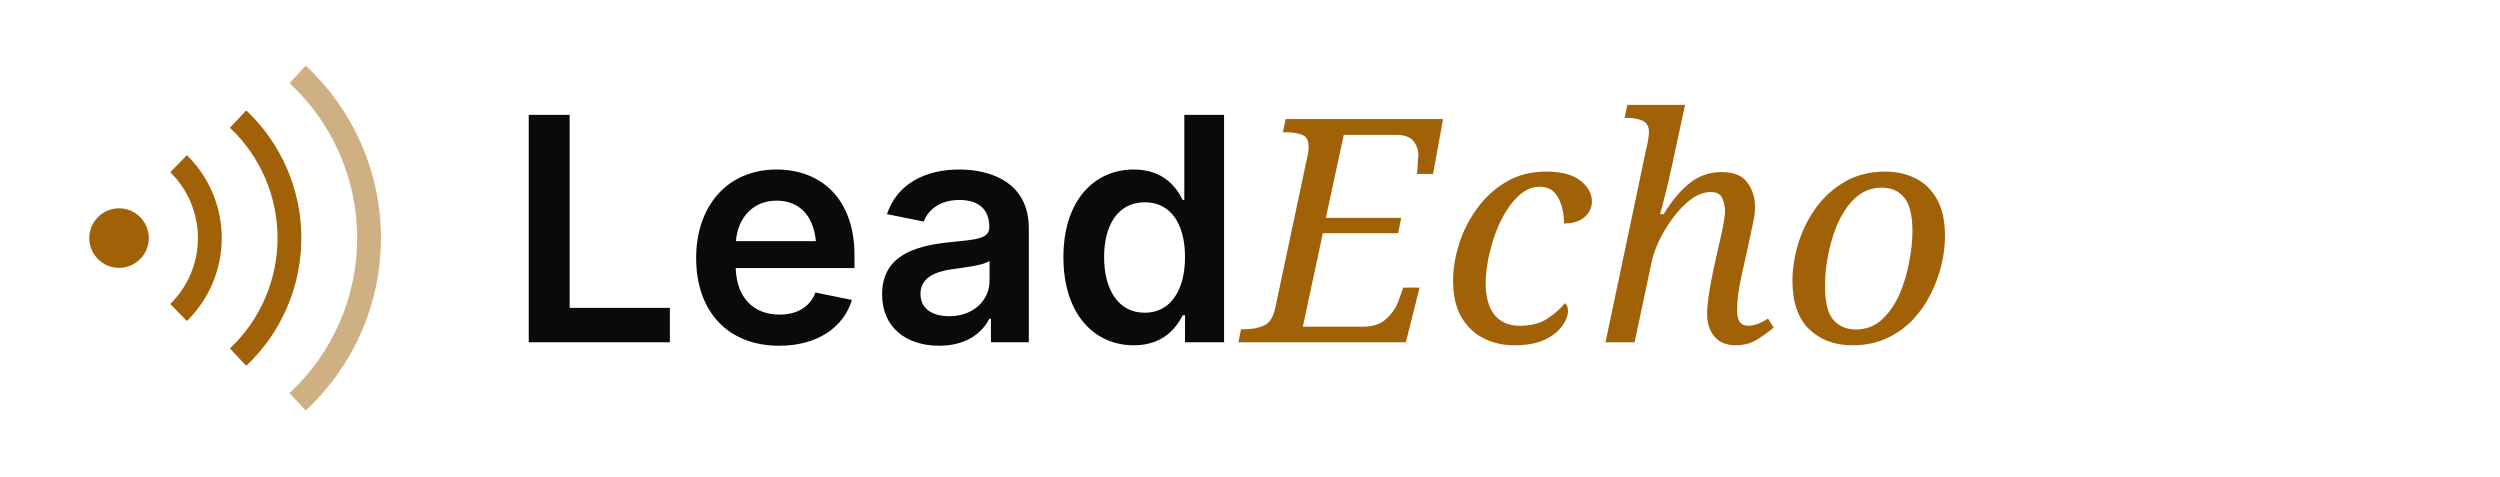
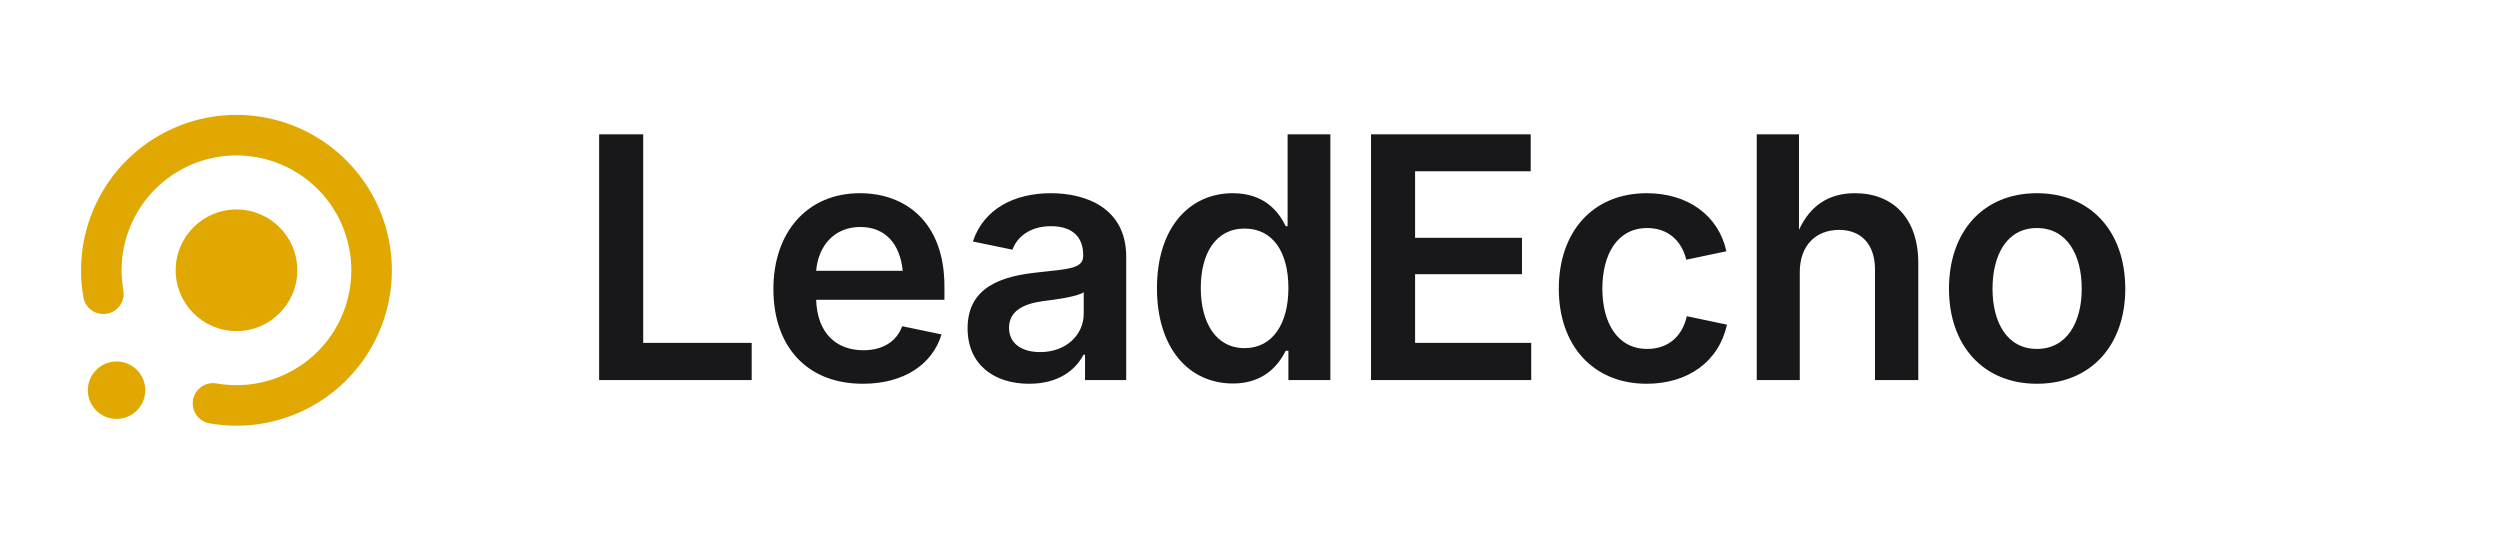
- <svg xmlns="http://www.w3.org/2000/svg" viewBox="0 0 168 32" width="168" height="32">
-   <g transform="translate(2 4)" fill="none" stroke="#a16207" stroke-width="1.6">
-     <circle cx="6" cy="12" r="2" fill="#a16207" stroke="none" />
-     <path d="M10 7 a 7 7 0 0 1 0 10" />
-     <path d="M14 4 a 11 11 0 0 1 0 16" />
-     <path d="M18 1 a 15 15 0 0 1 0 22" stroke-opacity="0.5" />
+ <svg xmlns="http://www.w3.org/2000/svg" viewBox="0 0 148 32" width="148" height="32">
+   <g transform="translate(2 4)" fill="none" stroke="#e0a800" stroke-width="2.4" stroke-linecap="round" color="#e0a800">
+     <circle cx="12" cy="12" r="3.6" fill="currentColor" stroke="none" />
+     <path d="M4.12 13.39A8 8 0 1 1 10.61 19.88" />
+     <circle cx="4.9" cy="19.1" r="1.7" fill="currentColor" stroke="none" />
  </g>
-   <text x="34" y="23" font-size="21" fill="#0c0a09" font-family="Geist, Inter, system-ui, sans-serif" font-weight="600">Lead<tspan fill="#a16207" font-family="'Instrument Serif', Georgia, serif" font-style="italic" font-weight="400">Echo</tspan>
-   </text>
+   <text x="34" y="22.5" font-size="20" fill="#18181b" font-family="Geist, Inter, system-ui, sans-serif" font-weight="600" letter-spacing="-0.4">LeadEcho</text>
</svg>
